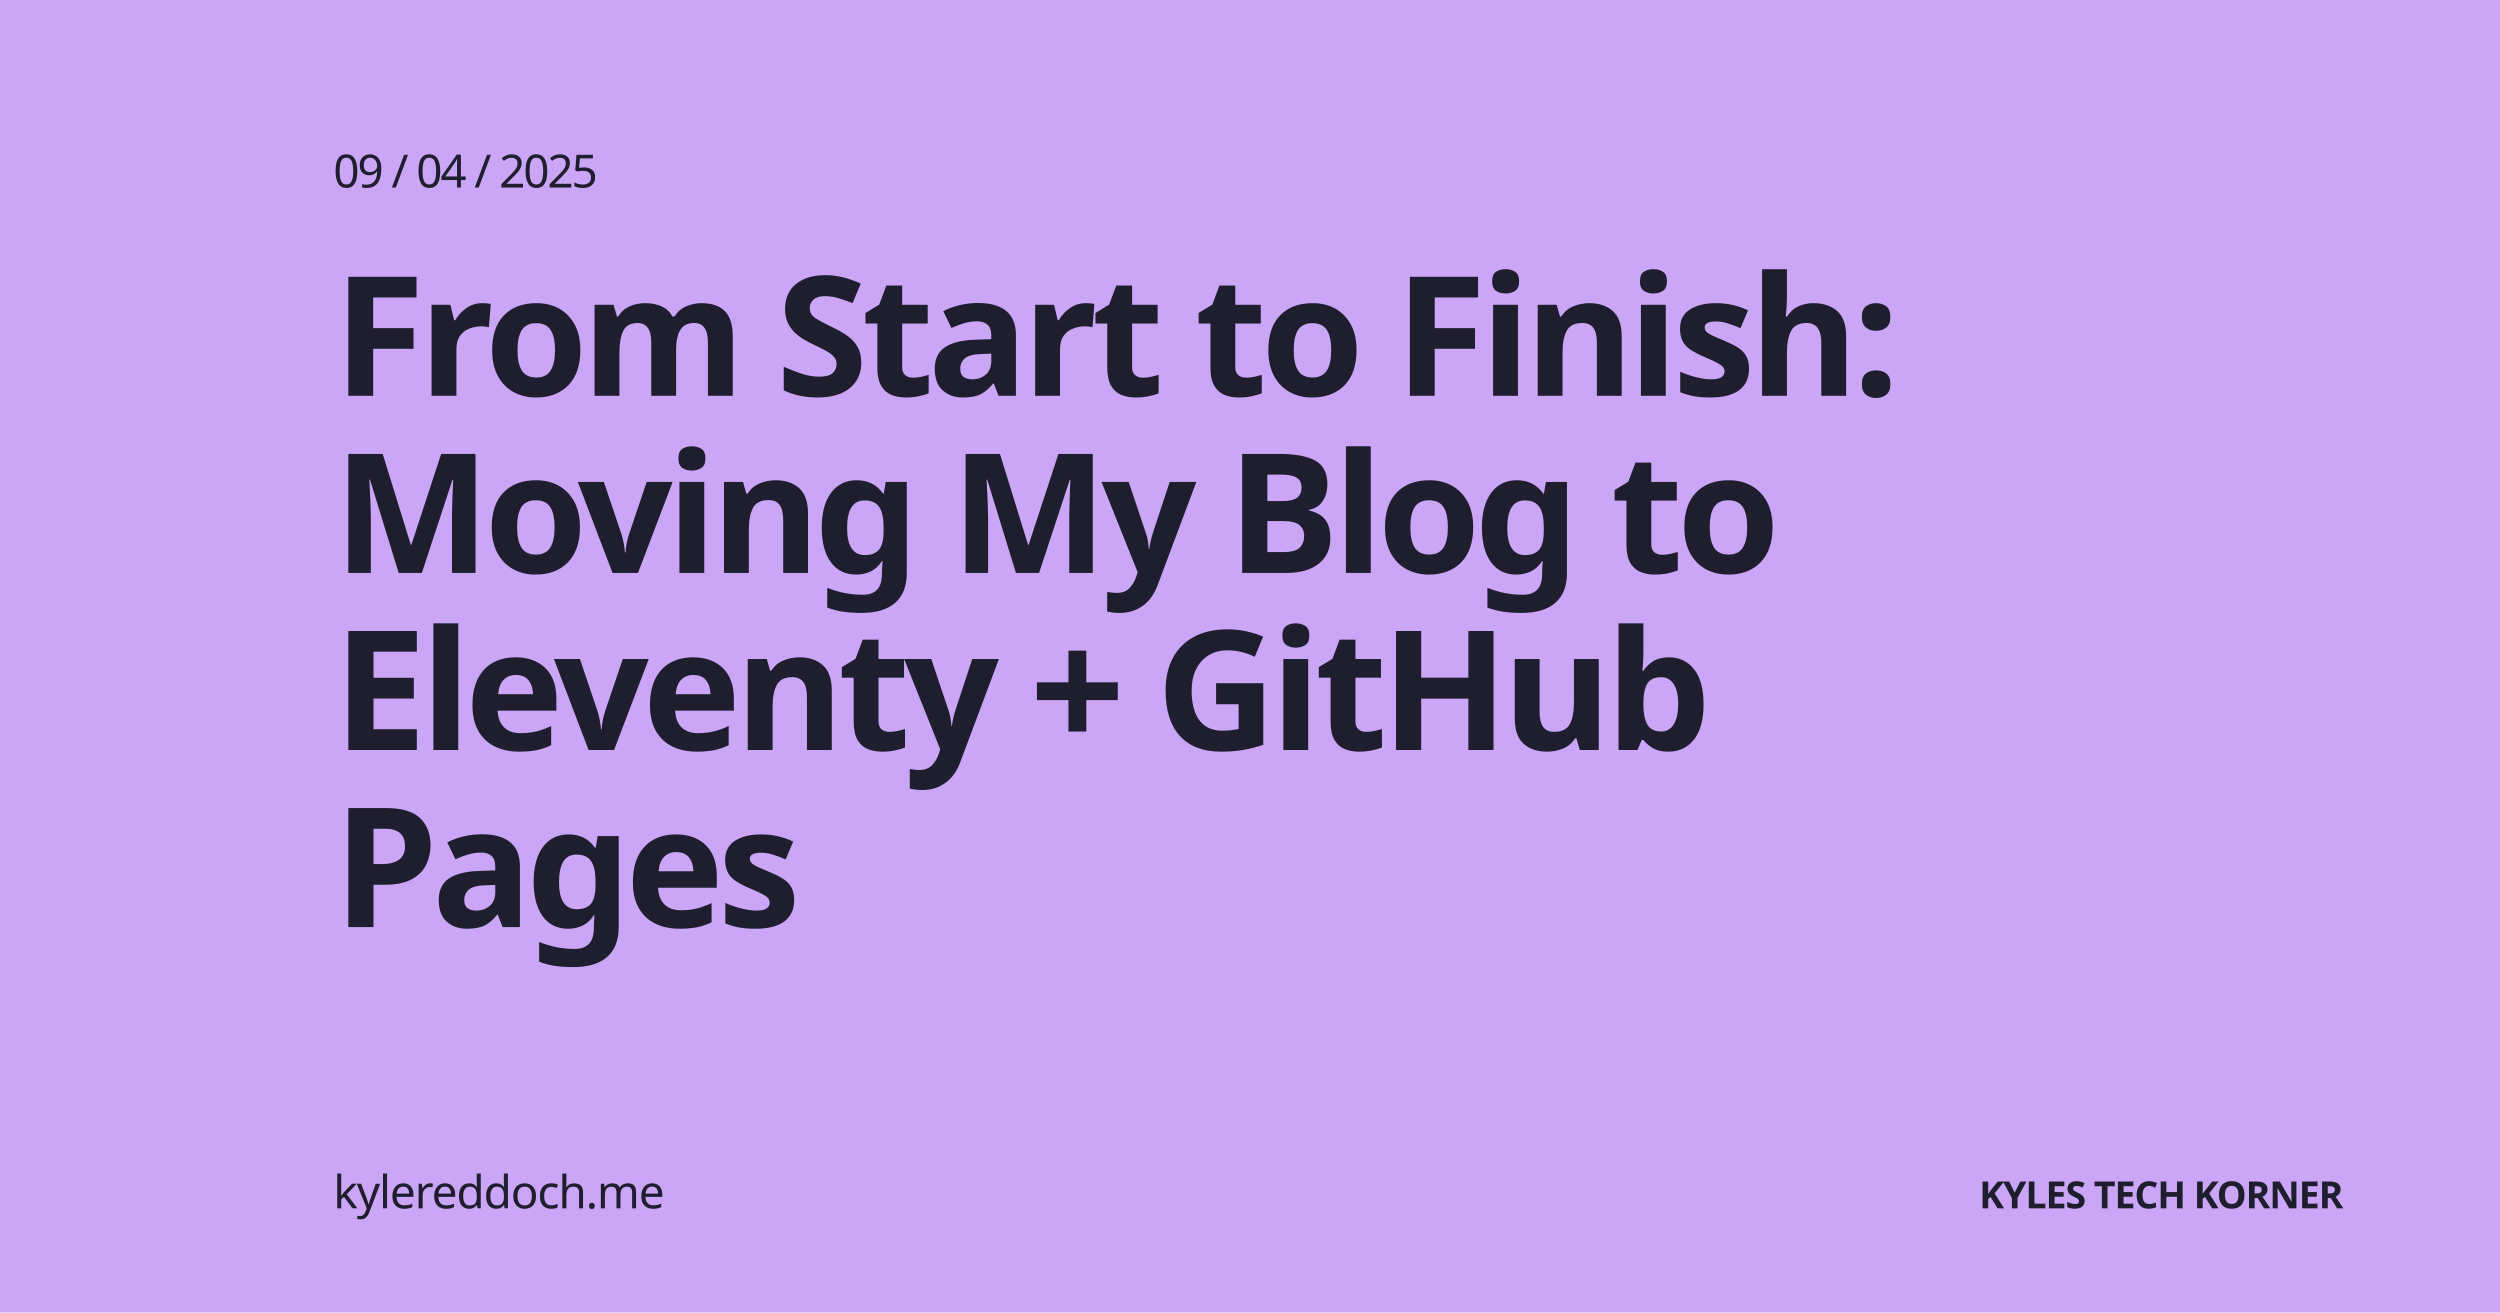
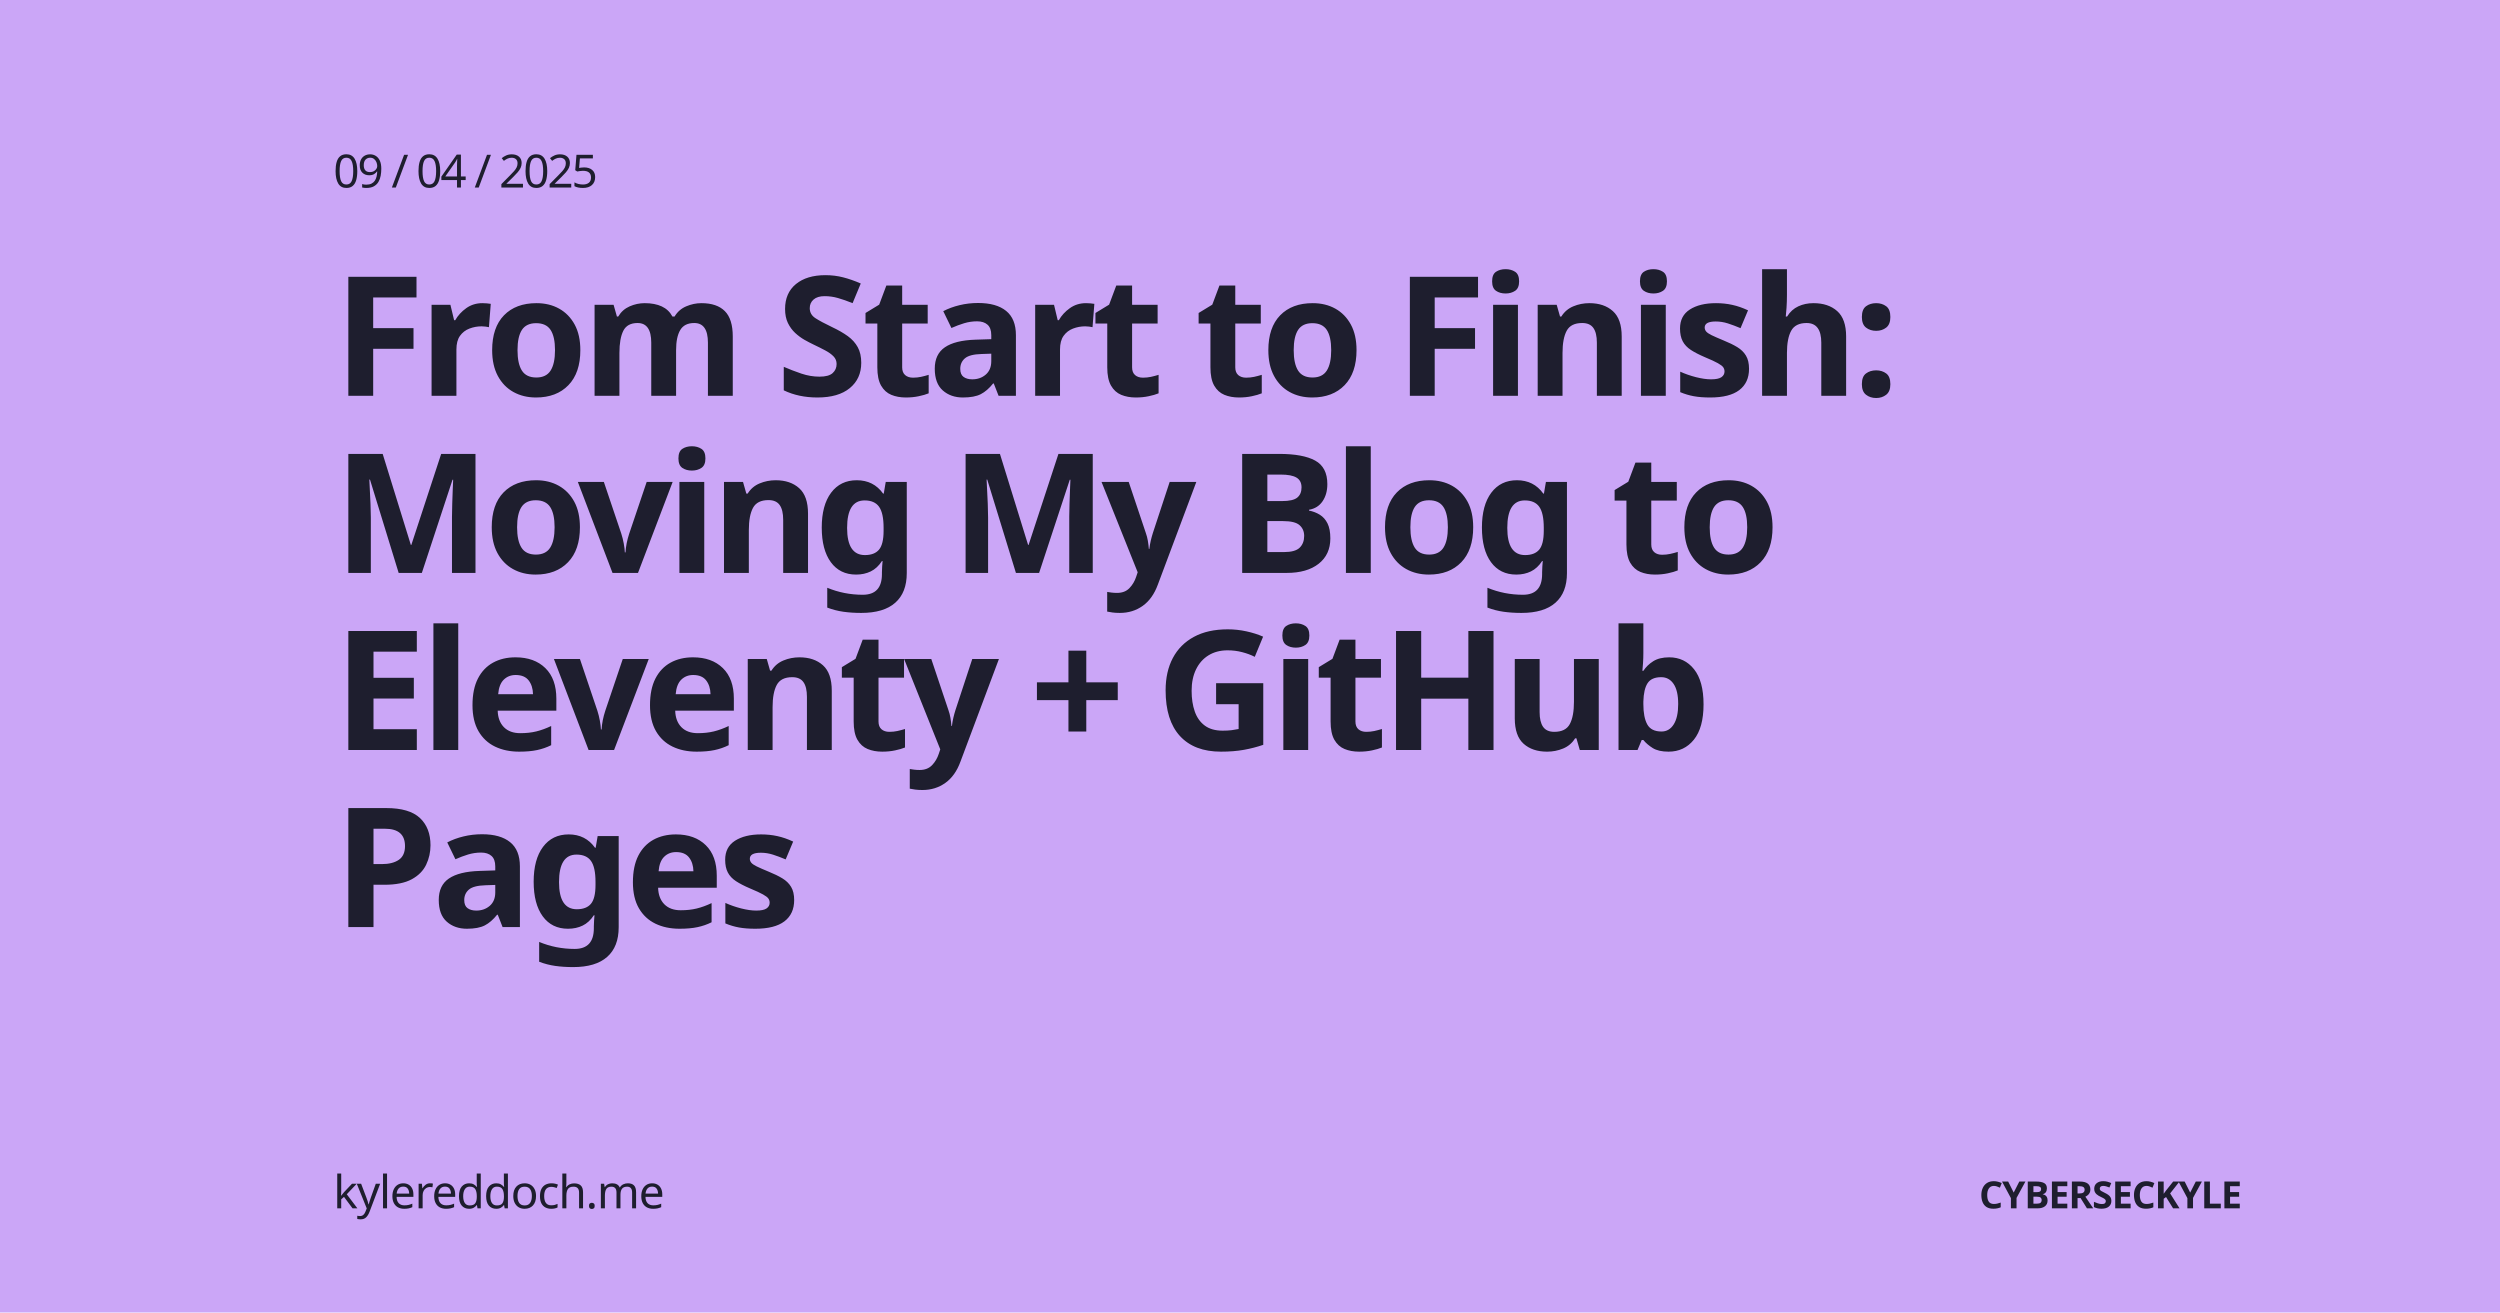
<svg xmlns="http://www.w3.org/2000/svg" width="1200" height="630" viewBox="0 0 1200 630" version="1.1">
  <rect id="bg" width="100%" height="100%" opacity="1" fill="#cba6f7" />
  <text font-family="'Atkinson Hyperlegible', Ubuntu, sans-serif" font-size="22" font-weight="500" fill="#1e1e2e" letter-spacing="-1">
    <tspan x="160" y="90">
      09 / 04 / 2025
    </tspan>
  </text>
  <text id="text" font-family="'Red Hat Display', Ubuntu, sans-serif" font-size="80" font-weight="900" fill="#1e1e2e" letter-spacing="-3">
    <tspan x="160" y="190"> From Start to Finish: </tspan>
    <tspan x="160" y="275"> Moving My Blog to </tspan>
    <tspan x="160" y="360"> Eleventy + GitHub </tspan>
    <tspan x="160" y="445"> Pages </tspan>
  </text>
  <text font-family="'Atkinson Hyperlegible', Ubuntu, sans-serif" font-size="22" font-weight="500" fill="#1e1e2e" letter-spacing="-0.5">
    <tspan x="160" y="580">kylereddoch.me</tspan>
  </text>
  <text font-family="'Red Hat Display', Ubuntu, sans-serif" font-size="18" font-weight="950" fill="#1e1e2e" letter-spacing="-0.5">
-     <tspan x="950" y="580">KYLES TECH KORNER</tspan>
+     <tspan x="950" y="580">CYBERSECKYLE</tspan>
  </text>
</svg>
